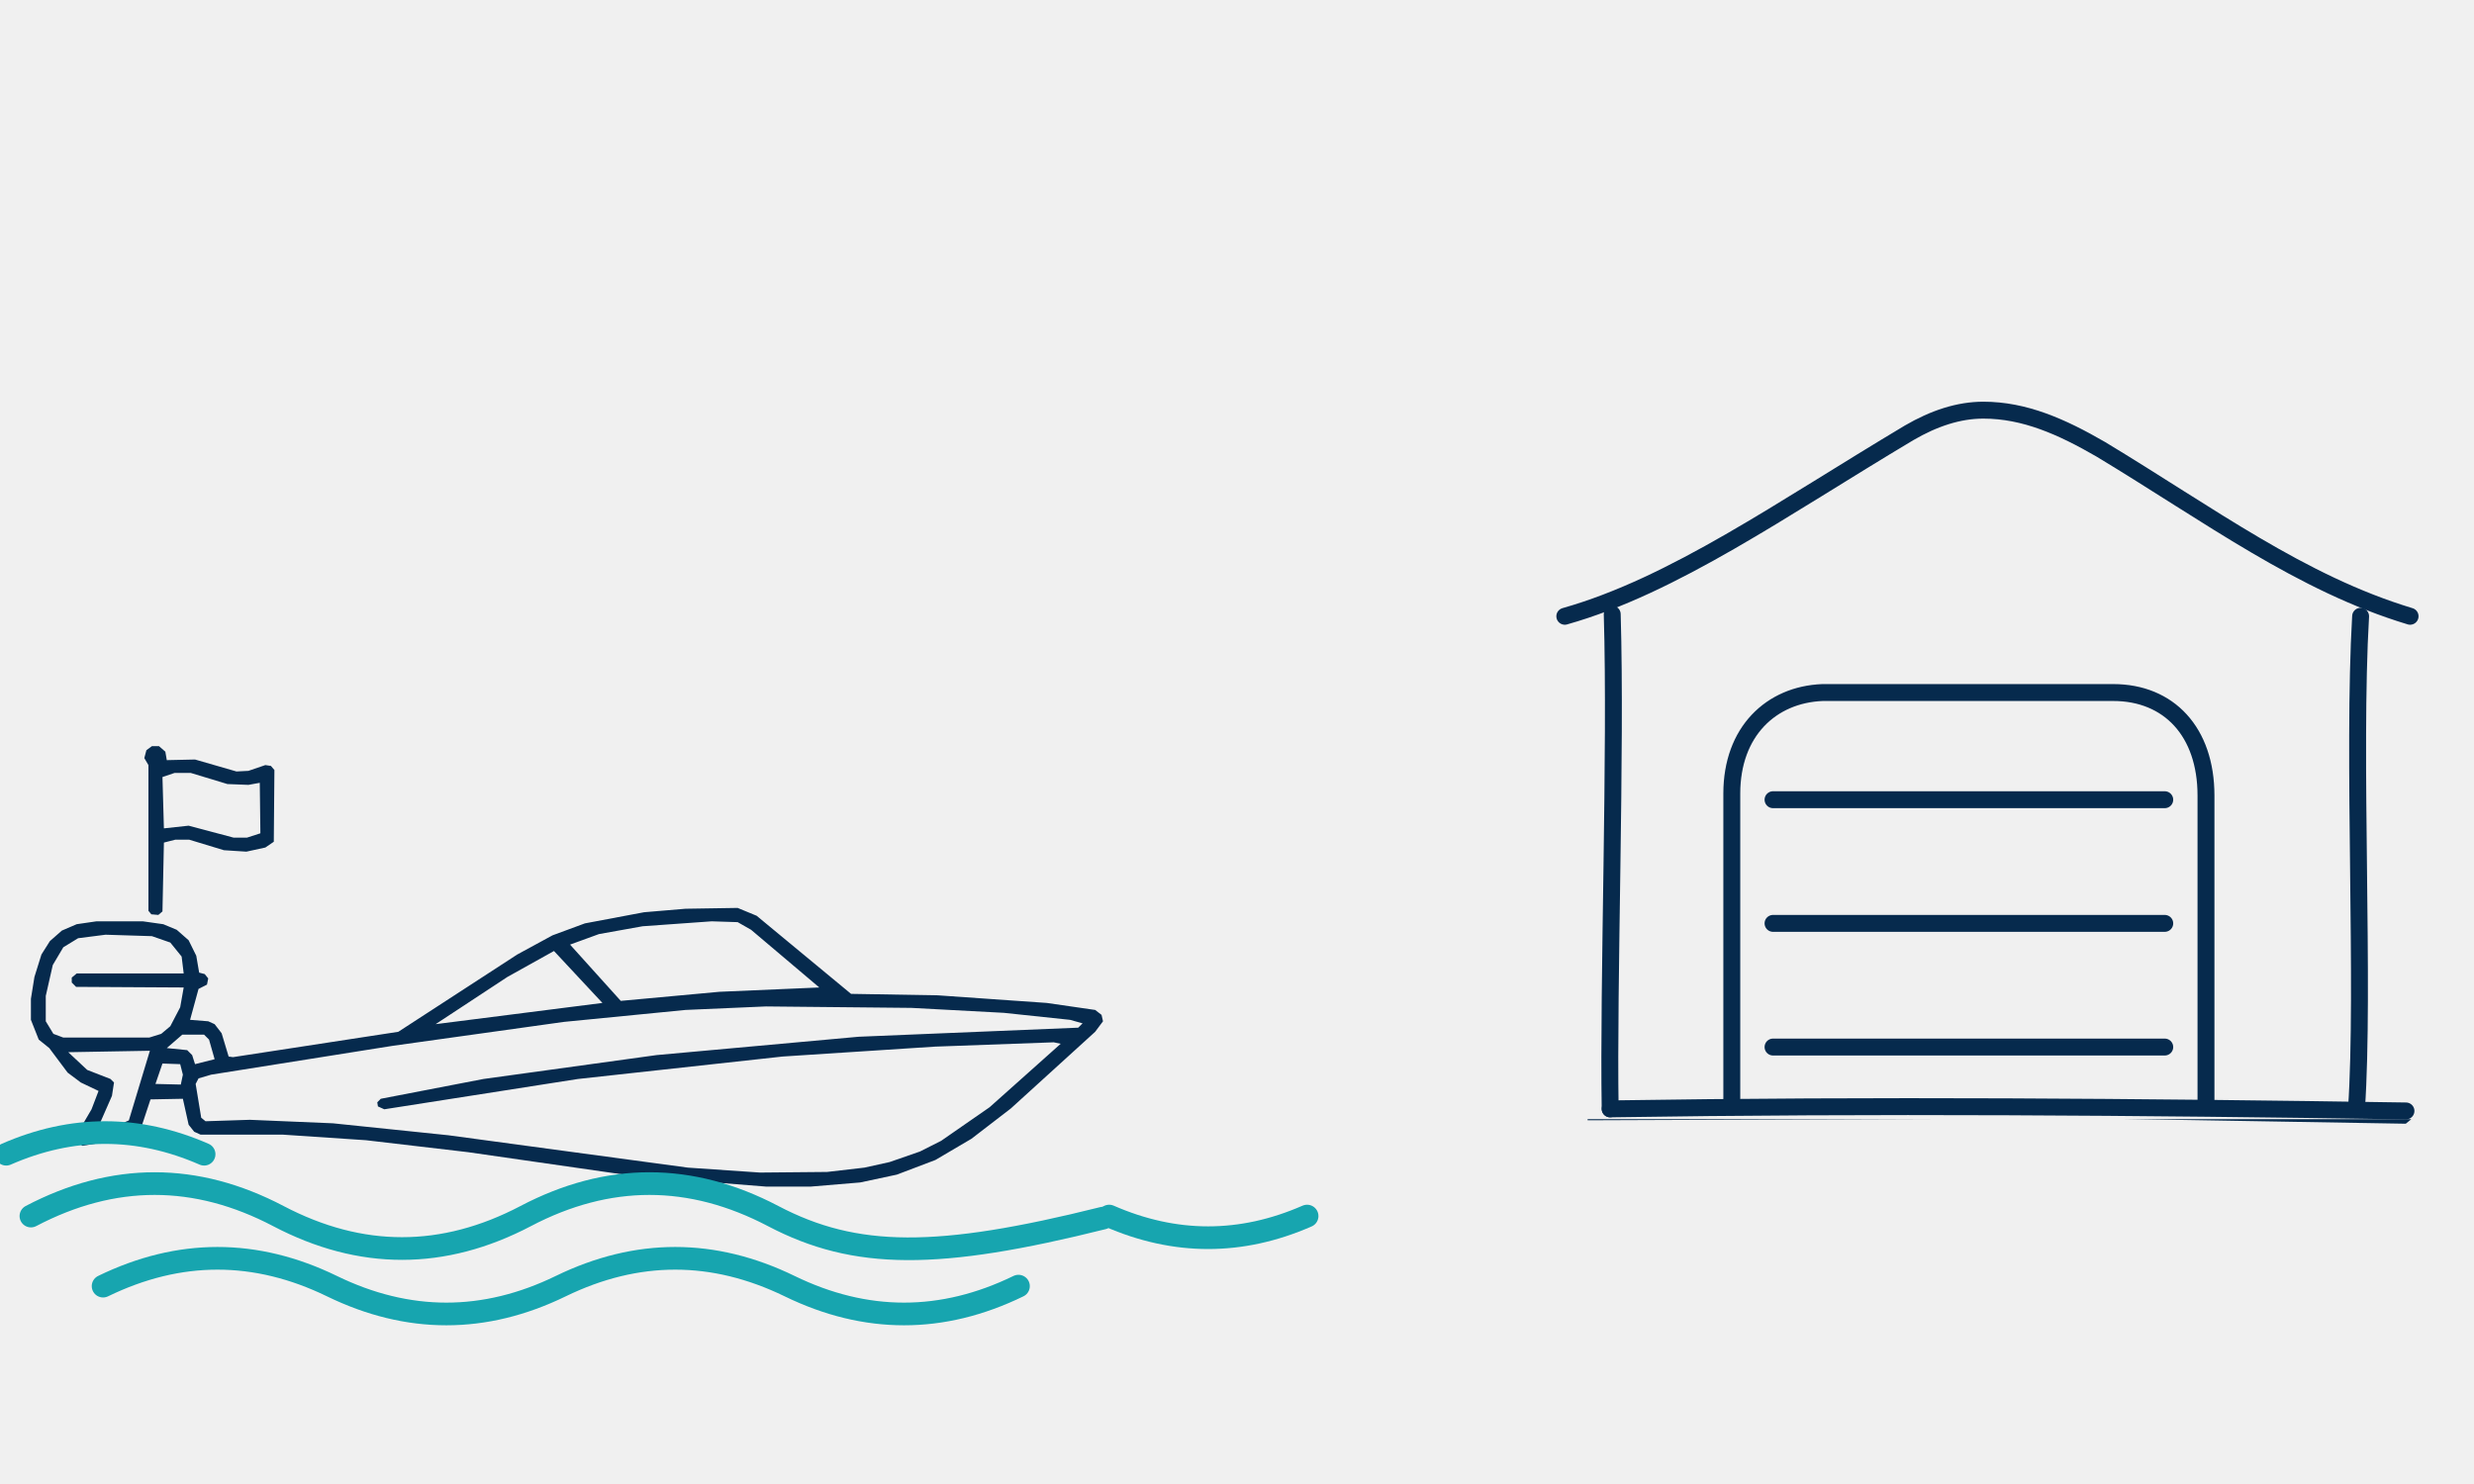
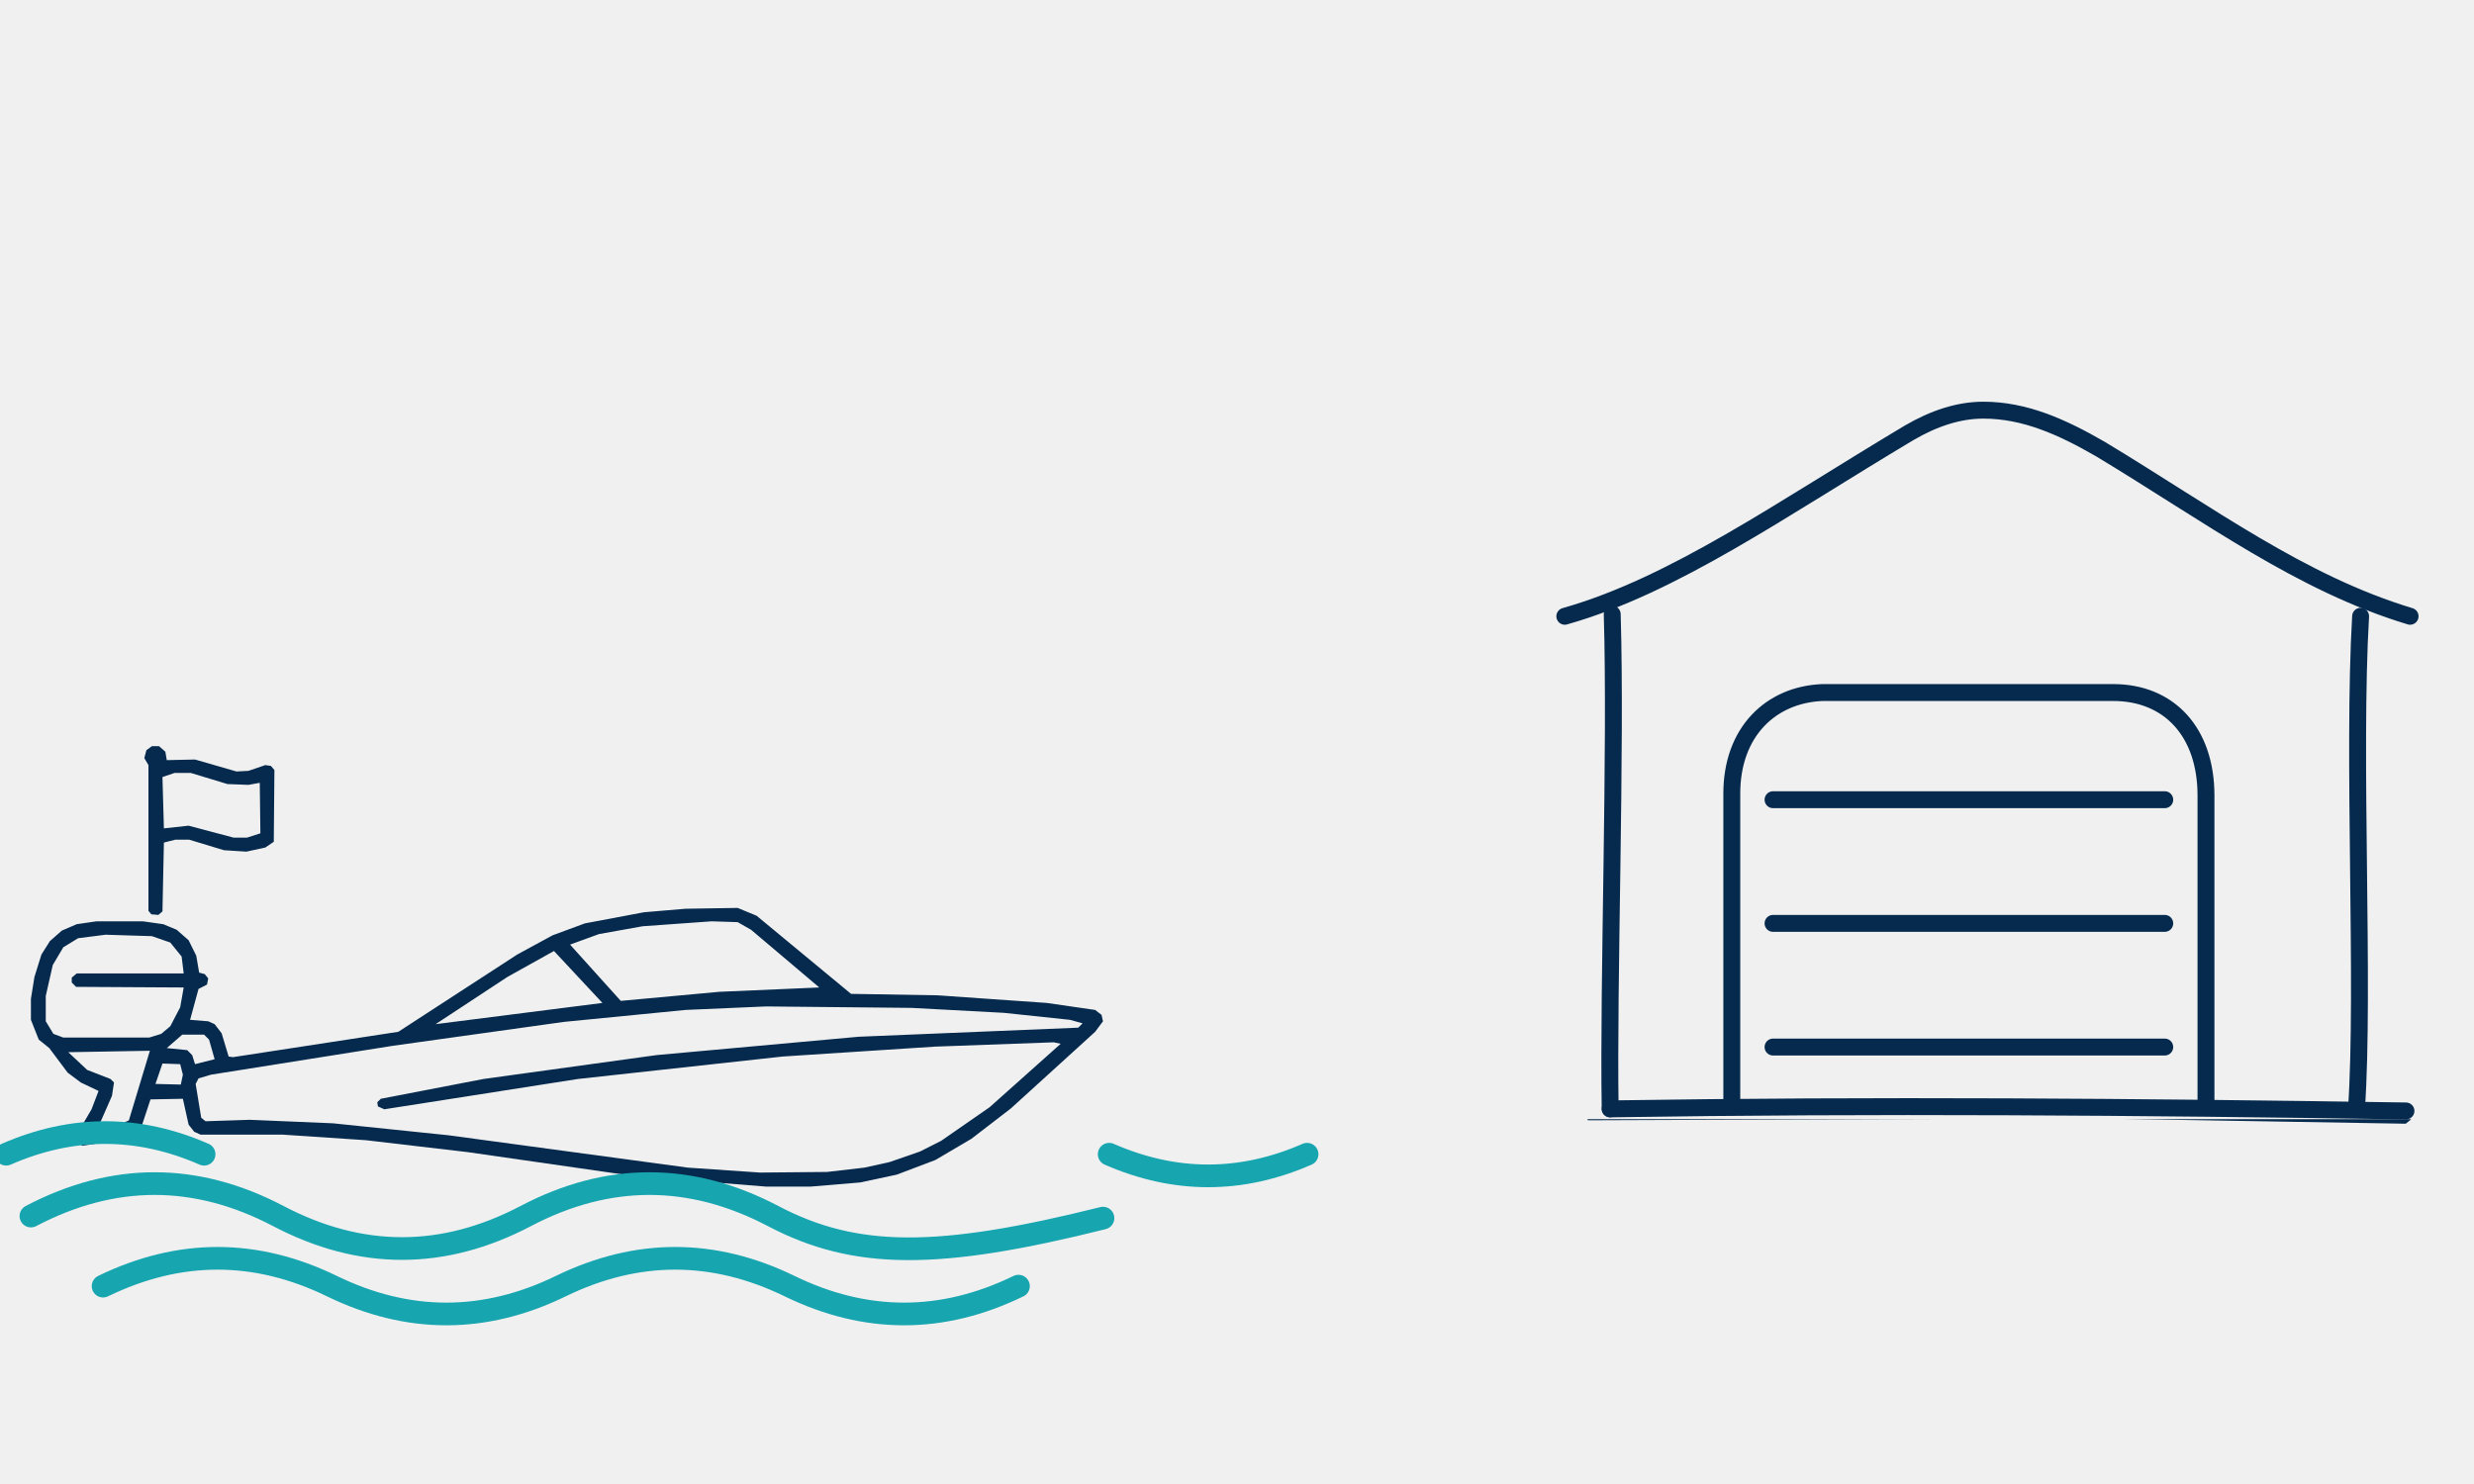
<svg xmlns="http://www.w3.org/2000/svg" viewBox="0 0 120 72" role="img" aria-hidden="true">
  <defs>
    <clipPath id="steg-abstand">
      <rect x="0" y="0" width="120" height="49" />
      <rect x="77" y="49" width="43" height="23" />
    </clipPath>
    <mask id="werft-neu" maskUnits="userSpaceOnUse" x="0" y="0" width="120" height="72">
      <rect width="120" height="72" fill="#fff" />
      <rect x="74.8" y="26" width="43.2" height="28.3" fill="#000" />
    </mask>
  </defs>
  <g fill="none" stroke="#062a4d" stroke-width=".82" stroke-linecap="round" stroke-linejoin="round">
    <path fill="#062a4d" stroke="none" fill-rule="evenodd" d="M53.50 49.55L53.43 49.24L53.12 49.00L50.77 48.66L45.48 48.29L41.28 48.22L36.70 44.43L35.78 44.05L33.25 44.09L31.24 44.26L28.37 44.80L26.80 45.38L25.09 46.31L19.32 50.06L11.30 51.29L11.09 51.26L10.75 50.13L10.41 49.69L10.10 49.55L9.22 49.48L9.63 47.98L10.04 47.77L10.10 47.47L9.93 47.26L9.66 47.19L9.52 46.37L9.15 45.62L8.57 45.11L7.92 44.84L6.93 44.70L4.68 44.70L3.72 44.84L3.00 45.15L2.42 45.66L2.01 46.31L1.67 47.40L1.50 48.46L1.50 49.48L1.88 50.44L2.39 50.85L3.28 52.04L3.92 52.52L4.78 52.93L4.44 53.82L3.72 55.05L3.72 55.35L3.99 55.59L5.67 55.32L6.66 54.94L6.86 54.67L7.30 53.34L8.87 53.31L9.15 54.57L9.42 54.91L9.73 55.05L13.72 55.05L17.75 55.32L22.70 55.90L30.76 57.06L37.15 57.57L39.33 57.57L41.72 57.37L43.50 56.99L45.37 56.28L47.12 55.25L49.03 53.78L53.12 50.06ZM7.88 51.60L8.74 51.63L8.87 52.14L8.77 52.62L7.54 52.59ZM7.27 50.98L6.25 54.36L5.60 54.64L4.71 54.81L5.43 53.17L5.53 52.52L5.36 52.35L4.23 51.91L3.31 51.05ZM8.09 50.85L8.84 50.20L9.90 50.20L10.14 50.44L10.41 51.39L9.46 51.63L9.32 51.19L9.08 50.95ZM52.51 49.65L52.30 49.86L41.65 50.30L31.85 51.19L23.45 52.35L18.47 53.31L18.30 53.48L18.33 53.68L18.64 53.82L28.03 52.35L37.96 51.26L45.34 50.78L51.11 50.57L51.45 50.64L48.00 53.72L45.65 55.35L44.62 55.87L43.15 56.38L41.93 56.65L40.12 56.86L36.87 56.89L33.36 56.65L21.75 55.08L16.15 54.50L12.12 54.33L9.97 54.40L9.76 54.23L9.49 52.59L9.63 52.32L10.24 52.14L19.05 50.74L27.35 49.58L33.25 49.00L37.15 48.83L44.21 48.90L48.69 49.14L51.90 49.48ZM29.22 48.66L21.13 49.69L24.61 47.40L26.87 46.14ZM3.07 45.96L3.79 45.52L5.12 45.35L7.37 45.42L8.26 45.73L8.81 46.41L8.91 47.23L3.72 47.23L3.48 47.43L3.48 47.67L3.69 47.88L8.91 47.91L8.74 48.87L8.26 49.79L7.82 50.16L7.24 50.34L3.07 50.34L2.59 50.16L2.22 49.55L2.22 48.32L2.56 46.82ZM39.74 47.91L34.89 48.12L30.11 48.56L27.65 45.83L29.05 45.32L31.17 44.94L34.52 44.70L35.78 44.74L36.43 45.11ZM13.14 37.16L12.87 37.12L12.05 37.40L11.47 37.43L9.46 36.85L8.09 36.88L8.02 36.47L7.71 36.20L7.37 36.20L7.10 36.40L7.00 36.78L7.20 37.12L7.20 44.19L7.34 44.36L7.68 44.39L7.88 44.22L7.95 40.88L8.50 40.74L9.18 40.74L10.86 41.25L11.95 41.32L12.87 41.12L13.28 40.84L13.31 37.36ZM7.88 37.70L8.47 37.50L9.25 37.50L11.03 38.04L12.05 38.08L12.60 37.98L12.63 40.43L11.98 40.64L11.33 40.64L9.15 40.06L7.95 40.19Z" />
    <g clip-path="url(#steg-abstand)" mask="url(#werft-neu)">
      <path fill="#062a4d" stroke="none" fill-rule="evenodd" d="M117 36.89L116.74 36.69L111.28 35.4L107.46 34.06L104.94 32.82L100.14 30.04L98.49 29.31L96.43 28.85L94.68 28.85L93.55 29.06L91.12 29.93L81.69 34.98L78.86 36.17L75.92 37.05L75.66 37.25L75.66 37.56L75.92 37.77L77.77 37.25L77.88 37.46L78.08 41.12L78.03 43.28L77.31 51.79L72.67 51.94L72.62 51.12L72.36 50.76L71.28 50.65L70.87 50.91L70.76 51.89L70.61 51.99L59.94 51.74L53.34 52.3L50.2 52.36L49.84 52.25L49.78 51.02L49.47 50.76L48.6 50.71L48.19 50.86L47.98 51.17L47.98 52.25L47.21 52.36L47 52.72L47.21 52.97L47.98 53.03L48.03 55.35L48.29 55.5L48.6 55.35L48.65 51.27L49.27 51.38L49.22 54.37L49.27 55.29L49.42 55.45L49.68 55.45L49.84 55.24L49.89 54.42L57.67 54.21L70.71 54.31L70.92 55.35L71.23 55.35L71.38 55.19L71.43 51.22L72.05 51.27L72 54.42L72.05 55.24L72.26 55.4L72.62 55.14L72.67 54.37L101.33 54.26L116.69 54.52L116.95 54.31L116.74 53.85L114.27 53.75L114.47 50.35L114.16 44.73L114.16 41.27L114.58 36.99L116.85 37.36ZM77.41 52.56L77.41 53.75L72.62 53.64L72.67 52.61ZM49.84 53.03L53.13 52.97L59.68 52.41L67.05 52.66L70.76 52.61L70.81 53.64L58.34 53.54L49.89 53.75ZM83.39 42.15L84.16 41.27L84.89 40.86L87.05 40.45L97.72 40.29L99.27 40.45L100.51 40.96L101.33 41.84L101.74 43.13L101.69 53.54L82.93 53.64L82.93 44.11L83.03 43.13ZM84.94 51.32L85.14 51.74L99.58 51.74L99.78 51.53L99.58 51.07L85.2 51.07ZM84.99 47.46L85.14 47.92L99.58 47.92L99.78 47.72L99.78 47.46L99.47 47.25L85.25 47.25ZM85.04 43.75L85.25 44.16L99.58 44.16L99.78 43.95L99.58 43.49L85.3 43.49ZM78.49 37.05L81.54 35.81L84.94 34.16L91.43 30.55L93.29 29.83L94.89 29.52L96.64 29.57L98.7 30.14L106.74 34.52L110.76 35.96L113.86 36.74L113.96 36.89L113.6 39.52L113.44 42.3L113.75 49.68L113.6 53.75L102.46 53.64L102.46 43.59L102.31 42.46L101.95 41.53L101.12 40.55L99.63 39.83L98.08 39.62L87.77 39.73L85.25 40.04L83.91 40.6L82.77 41.84L82.31 43.28L82.15 53.64L78.29 53.75L78.08 52.56L78.08 50.29L78.75 42.97L78.75 39.83ZM105.51 39.52L104.99 40.09L104.68 41.02L104.68 44.93L105.04 45.81L105.45 46.22L106.43 46.58L109.73 46.58L110.87 46.12L111.43 45.35L111.59 44.57L111.59 40.81L111.18 39.78L110.76 39.42L109.94 39.11L106.64 39.11ZM105.92 39.98L106.54 39.73L109.89 39.73L110.25 39.83L110.76 40.29L110.97 40.91L110.97 44.68L110.45 45.65L109.73 45.96L106.54 45.96L105.92 45.76L105.51 45.35L105.3 44.78L105.35 40.81ZM109.32 42.87L108.96 42.77L107.05 44.57L107.05 44.93L107.31 45.04L109.32 43.18ZM109.32 41.22L108.96 41.17L107.05 42.92L107.05 43.23L107.46 43.34L109.32 41.63Z" />
    </g>
    <g fill="none" stroke="#062a4d" stroke-width=".82" stroke-linecap="round" stroke-linejoin="round">
      <path transform="translate(0 -7)" d="M75.9 36.9c5.3-1.5 10.5-5.2 16.7-8.9 1.2-.7 2.4-1.1 3.6-1.1 2 0 3.8.8 5.7 1.9 5.3 3.2 9.7 6.5 15 8.1" />
      <path d="M78.2 29.8c.2 6.7-.2 17.8-.1 24M114.5 29.9c-.4 6.8.2 18-.2 23.9" />
      <path d="M84 53.7V38.5c0-3 1.9-4.8 4.4-4.9h14.1c2.7 0 4.5 1.9 4.5 5v15.1" />
      <path d="M86 38.8h19M86 44.8h19M86 50.8h19" />
      <path d="M78.1 53.8c12.8-.2 25.7-.1 38.6.1" />
    </g>
  </g>
  <g fill="none" stroke="#17a5af" stroke-width="1.1" stroke-linecap="round" transform="translate(0 -2.7)">
-     <path d="M.3 58.7c3.2-1.4 6.4-1.4 9.6 0M53.8 61.7c3.2 1.4 6.4 1.4 9.6 0" />
+     <path d="M.3 58.7c3.2-1.4 6.4-1.4 9.6 0M53.8 58.7c3.2 1.4 6.4 1.4 9.6 0" />
    <path d="M1.5 61.7c4-2.1 8-2.1 12 0s8 2.1 12 0 8-2.1 12 0 8 2.1 16 .1" />
    <path d="M5 65.1c3.7-1.8 7.4-1.8 11.1 0s7.4 1.8 11.1 0 7.4-1.8 11.1 0 7.4 1.8 11.1 0" />
  </g>
</svg>
